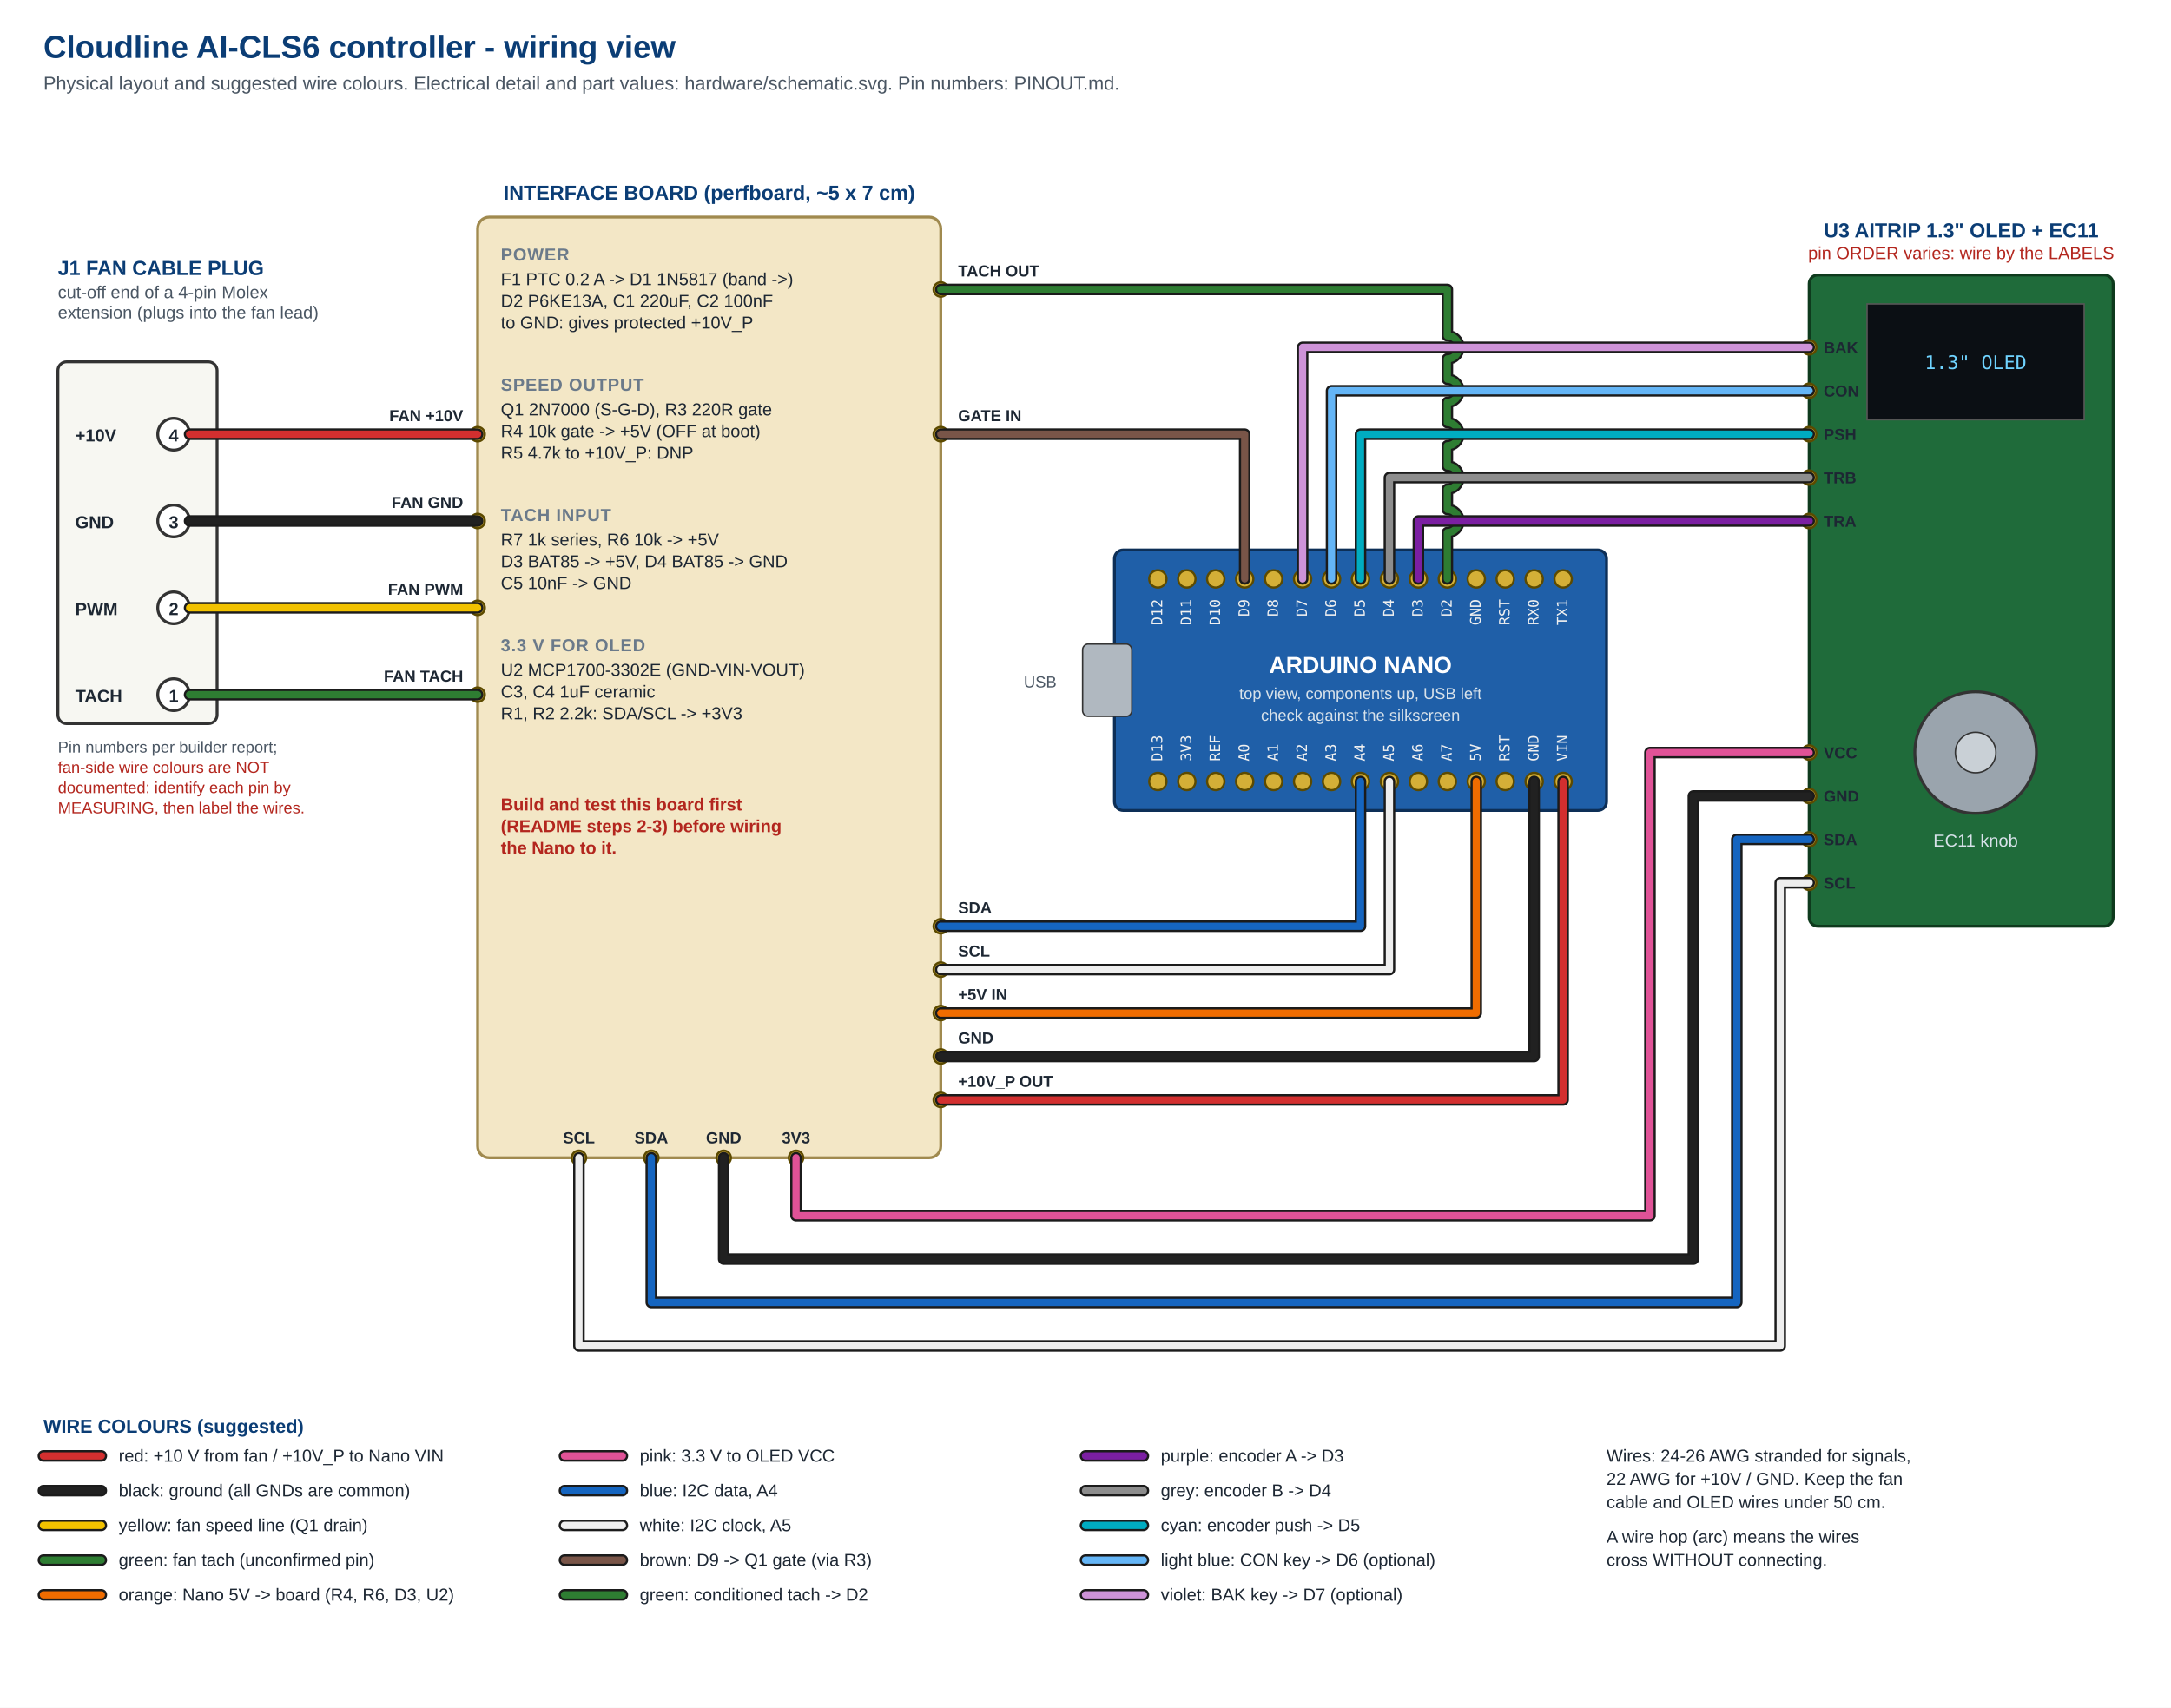
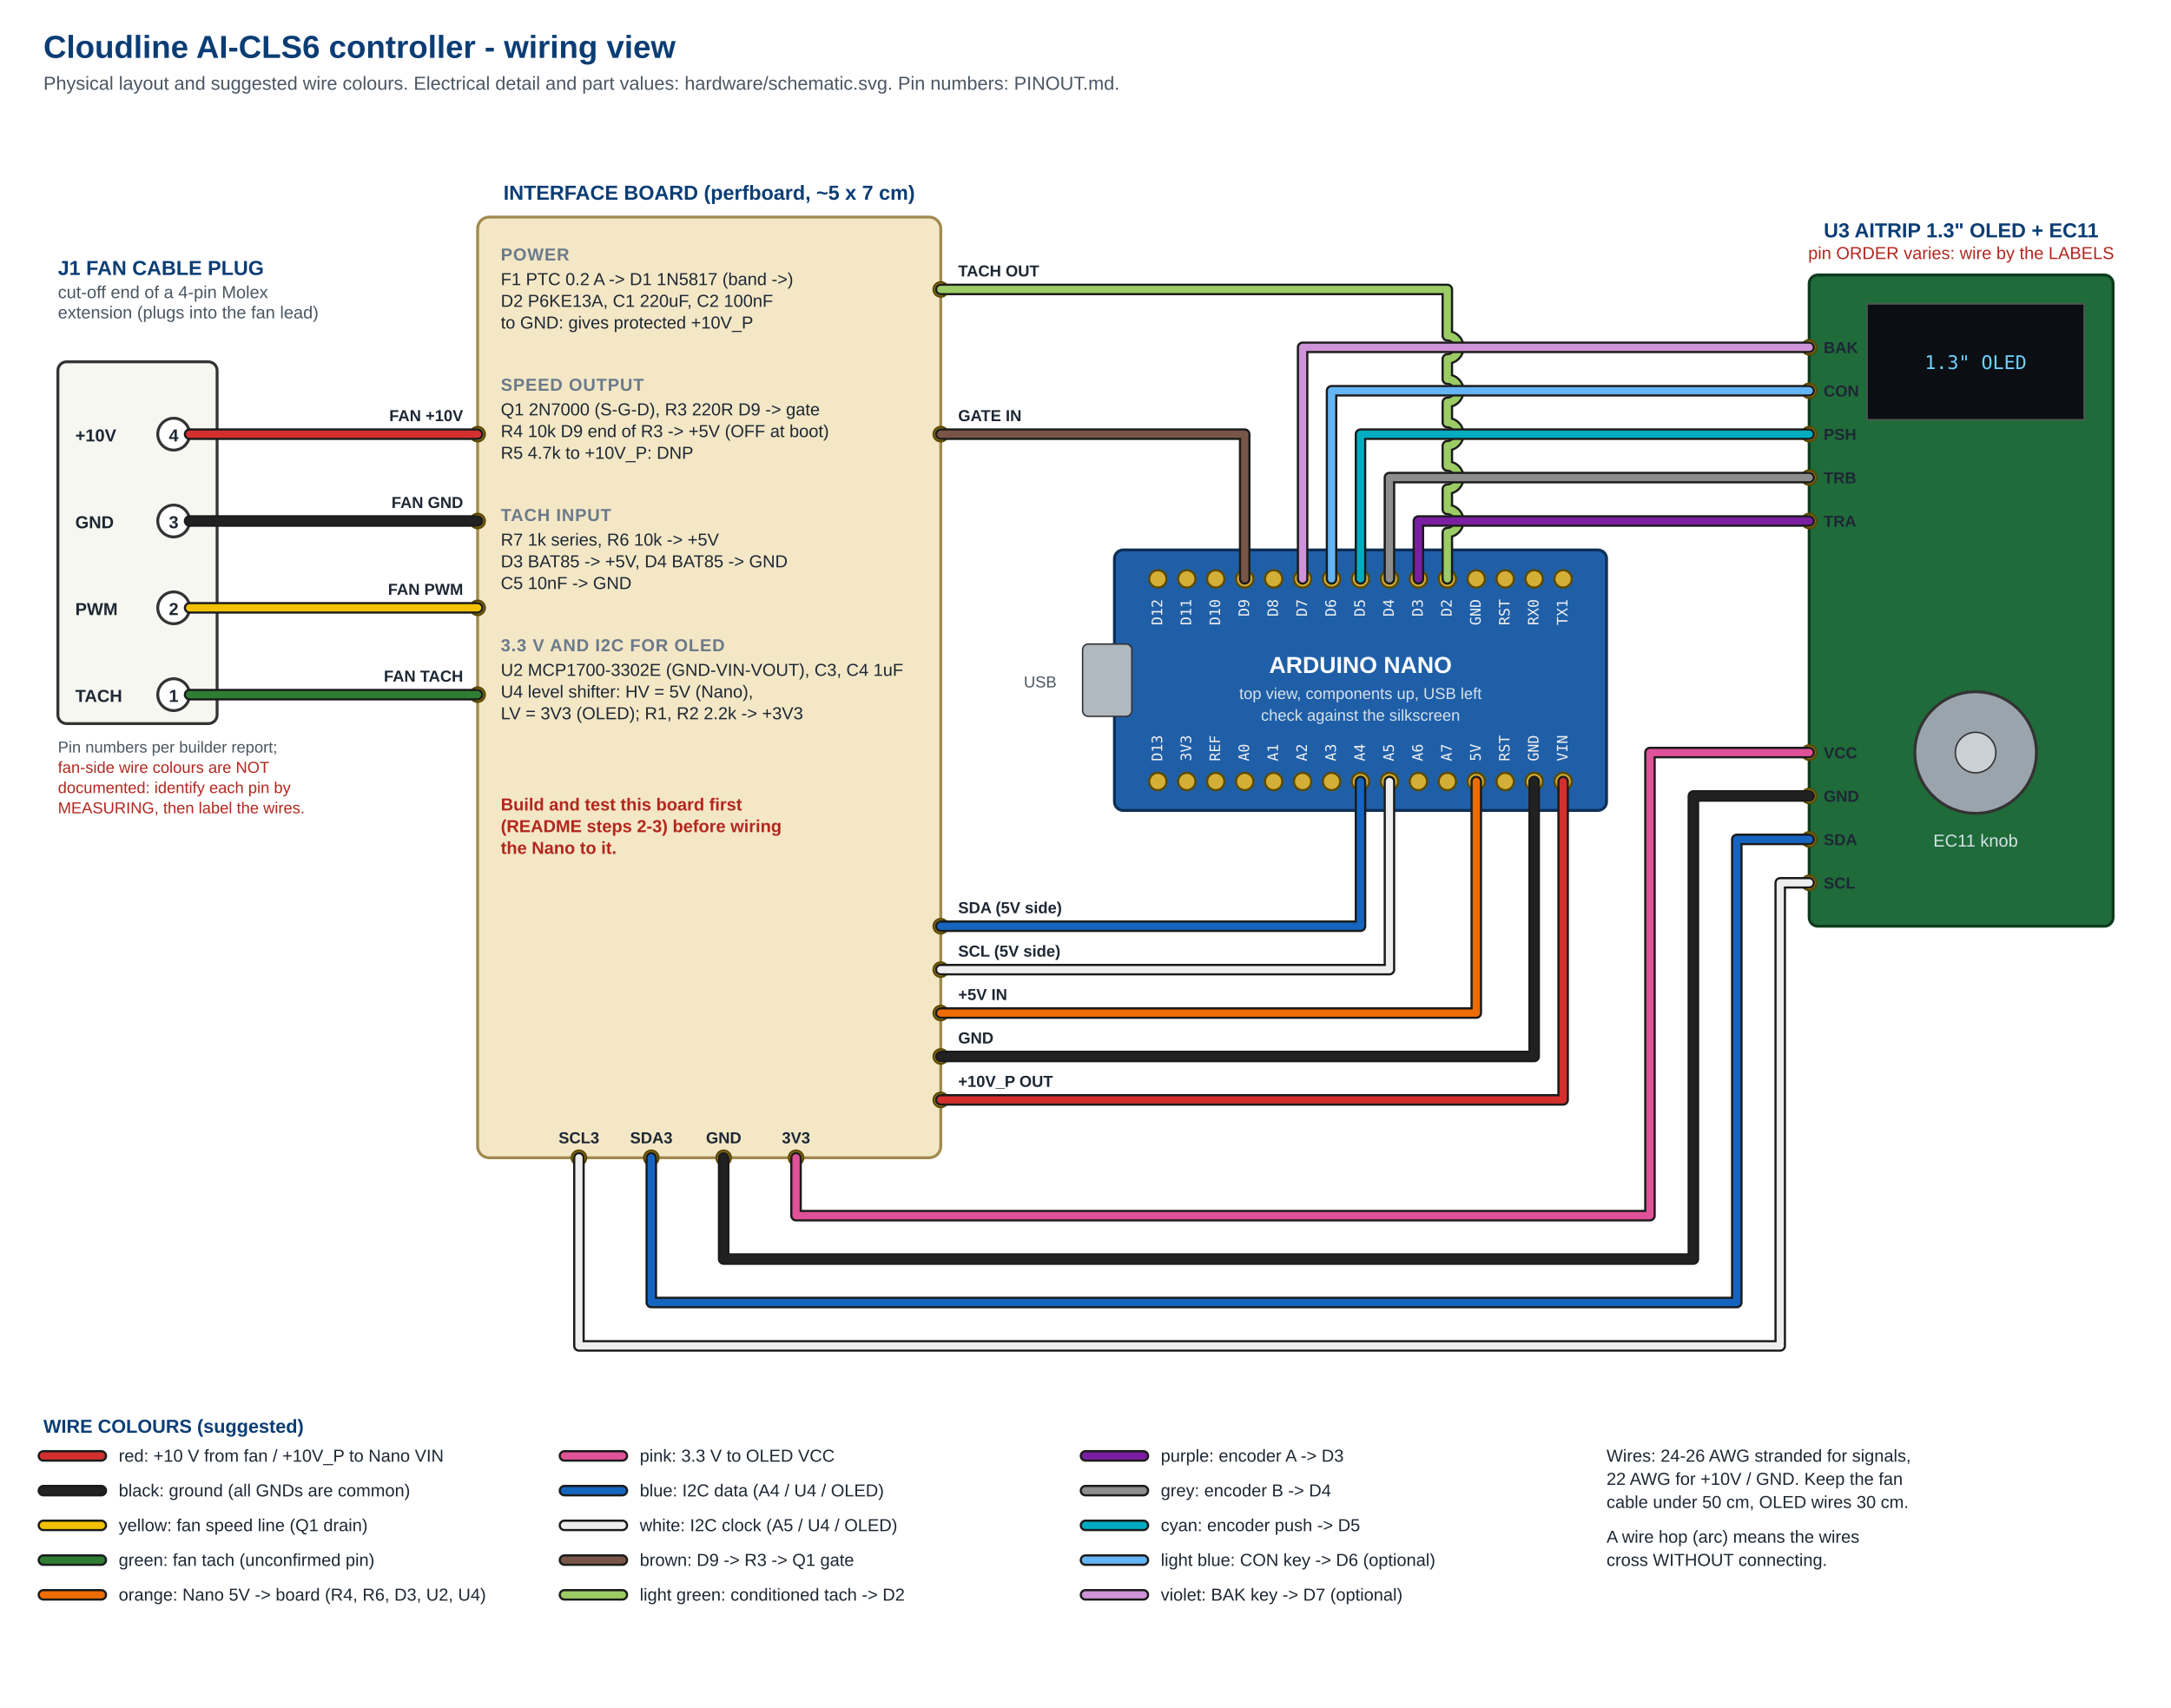
<svg xmlns="http://www.w3.org/2000/svg" width="1500" height="1180" viewBox="0 0 1500 1180">
  <style>
  text { font-family: "Helvetica Neue", Arial, sans-serif; }
  .t { fill: #1d2733; }
  .title { fill: #0b3d75; }
  .sub { fill: #4a5663; }
  .ref { fill: #0b3d75; }
  .sec { fill: #6b7a8a; letter-spacing: 0.5px; }
  .warn { fill: #b3261e; }
  .num { fill: #1d2733; }
  .term { fill: #1d2733; font-weight: bold; }
  .pinv { fill: #f0f0f0; font-family: Menlo, Consolas, monospace; }
  .chip { fill: #ffffff; }
  .chipsub { fill: #d8e2ea; }
  .oled { fill: #6fd3ff; font-family: Menlo, Consolas, monospace; }
  .board { fill: #f3e7c6; stroke: #a08a4f; stroke-width: 2; }
  .plug { fill: #f7f7f2; stroke: #333; stroke-width: 2; }
  .nano { fill: #1f5fa8; stroke: #0d2f57; stroke-width: 2; }
  .pcb { fill: #1f6b3a; stroke: #0e3a1d; stroke-width: 2; }
</style>
  <rect fill="#ffffff" width="1500" height="1180" />
  <text x="30" y="40" font-size="22" text-anchor="start" font-weight="bold" class="title">Cloudline AI-CLS6 controller - wiring view</text>
  <text x="30" y="62" font-size="13" text-anchor="start" font-weight="normal" class="sub">Physical layout and suggested wire colours. Electrical detail and part values: hardware/schematic.svg. Pin numbers: PINOUT.md.</text>
  <text x="40" y="190" font-size="14" text-anchor="start" font-weight="bold" class="ref">J1  FAN CABLE PLUG</text>
  <text x="40" y="206" font-size="12" text-anchor="start" font-weight="normal" class="sub">cut-off end of a 4-pin Molex</text>
  <text x="40" y="220" font-size="12" text-anchor="start" font-weight="normal" class="sub">extension (plugs into the fan lead)</text>
  <rect x="40" y="250" width="110" height="250" rx="6" class="plug" />
  <circle cx="120" cy="300" r="11" fill="#fff" stroke="#333" stroke-width="2" />
  <text x="120" y="305" font-size="12" text-anchor="middle" font-weight="bold" class="num">4</text>
  <text x="52" y="305" font-size="12" text-anchor="start" font-weight="bold" class="t">+10V</text>
  <circle cx="120" cy="360" r="11" fill="#fff" stroke="#333" stroke-width="2" />
  <text x="120" y="365" font-size="12" text-anchor="middle" font-weight="bold" class="num">3</text>
  <text x="52" y="365" font-size="12" text-anchor="start" font-weight="bold" class="t">GND</text>
  <circle cx="120" cy="420" r="11" fill="#fff" stroke="#333" stroke-width="2" />
  <text x="120" y="425" font-size="12" text-anchor="middle" font-weight="bold" class="num">2</text>
  <text x="52" y="425" font-size="12" text-anchor="start" font-weight="bold" class="t">PWM</text>
  <circle cx="120" cy="480" r="11" fill="#fff" stroke="#333" stroke-width="2" />
  <text x="120" y="485" font-size="12" text-anchor="middle" font-weight="bold" class="num">1</text>
  <text x="52" y="485" font-size="12" text-anchor="start" font-weight="bold" class="t">TACH</text>
  <text x="40" y="520" font-size="11" text-anchor="start" font-weight="normal" class="sub">Pin numbers per builder report;</text>
  <text x="40" y="534" font-size="11" text-anchor="start" font-weight="normal" class="warn">fan-side wire colours are NOT</text>
  <text x="40" y="548" font-size="11" text-anchor="start" font-weight="normal" class="warn">documented: identify each pin by</text>
  <text x="40" y="562" font-size="11" text-anchor="start" font-weight="normal" class="warn">MEASURING, then label the wires.</text>
  <rect x="330" y="150" width="320" height="650" rx="8" class="board" />
  <text x="490.0" y="138" font-size="14" text-anchor="middle" font-weight="bold" class="ref">INTERFACE BOARD (perfboard, ~5 x 7 cm)</text>
  <text x="346" y="180" font-size="12" text-anchor="start" font-weight="bold" class="sec">POWER</text>
  <text x="346" y="197" font-size="12" text-anchor="start" font-weight="normal" class="t">F1 PTC 0.2 A  -&gt;  D1 1N5817 (band -&gt;)</text>
  <text x="346" y="212" font-size="12" text-anchor="start" font-weight="normal" class="t">D2 P6KE13A, C1 220uF, C2 100nF</text>
  <text x="346" y="227" font-size="12" text-anchor="start" font-weight="normal" class="t">to GND: gives protected +10V_P</text>
  <text x="346" y="270" font-size="12" text-anchor="start" font-weight="bold" class="sec">SPEED OUTPUT</text>
-   <text x="346" y="287" font-size="12" text-anchor="start" font-weight="normal" class="t">Q1 2N7000 (S-G-D), R3 220R gate</text>
-   <text x="346" y="302" font-size="12" text-anchor="start" font-weight="normal" class="t">R4 10k gate -&gt; +5V (OFF at boot)</text>
+   <text x="346" y="287" font-size="12" text-anchor="start" font-weight="normal" class="t">Q1 2N7000 (S-G-D), R3 220R D9 -&gt; gate</text>
+   <text x="346" y="302" font-size="12" text-anchor="start" font-weight="normal" class="t">R4 10k D9 end of R3 -&gt; +5V (OFF at boot)</text>
  <text x="346" y="317" font-size="12" text-anchor="start" font-weight="normal" class="t">R5 4.7k to +10V_P: DNP</text>
  <text x="346" y="360" font-size="12" text-anchor="start" font-weight="bold" class="sec">TACH INPUT</text>
  <text x="346" y="377" font-size="12" text-anchor="start" font-weight="normal" class="t">R7 1k series, R6 10k -&gt; +5V</text>
  <text x="346" y="392" font-size="12" text-anchor="start" font-weight="normal" class="t">D3 BAT85 -&gt; +5V, D4 BAT85 -&gt; GND</text>
  <text x="346" y="407" font-size="12" text-anchor="start" font-weight="normal" class="t">C5 10nF -&gt; GND</text>
-   <text x="346" y="450" font-size="12" text-anchor="start" font-weight="bold" class="sec">3.3 V FOR OLED</text>
-   <text x="346" y="467" font-size="12" text-anchor="start" font-weight="normal" class="t">U2 MCP1700-3302E (GND-VIN-VOUT)</text>
-   <text x="346" y="482" font-size="12" text-anchor="start" font-weight="normal" class="t">C3, C4 1uF ceramic</text>
-   <text x="346" y="497" font-size="12" text-anchor="start" font-weight="normal" class="t">R1, R2 2.2k: SDA/SCL -&gt; +3V3</text>
+   <text x="346" y="450" font-size="12" text-anchor="start" font-weight="bold" class="sec">3.3 V AND I2C FOR OLED</text>
+   <text x="346" y="467" font-size="12" text-anchor="start" font-weight="normal" class="t">U2 MCP1700-3302E (GND-VIN-VOUT), C3, C4 1uF</text>
+   <text x="346" y="482" font-size="12" text-anchor="start" font-weight="normal" class="t">U4 level shifter: HV = 5V (Nano),</text>
+   <text x="346" y="497" font-size="12" text-anchor="start" font-weight="normal" class="t">LV = 3V3 (OLED); R1, R2 2.2k -&gt; +3V3</text>
  <text x="346" y="560" font-size="12" text-anchor="start" font-weight="bold" class="warn">Build and test this board first</text>
  <text x="346" y="575" font-size="12" text-anchor="start" font-weight="bold" class="warn">(README steps 2-3) before wiring</text>
  <text x="346" y="590" font-size="12" text-anchor="start" font-weight="bold" class="warn">the Nano to it.</text>
  <circle cx="330" cy="300" r="5" fill="#d4af37" stroke="#5c4a00" stroke-width="1.5" />
  <text x="320" y="291" font-size="11" text-anchor="end" font-weight="normal" class="term">FAN +10V</text>
  <circle cx="330" cy="360" r="5" fill="#d4af37" stroke="#5c4a00" stroke-width="1.5" />
  <text x="320" y="351" font-size="11" text-anchor="end" font-weight="normal" class="term">FAN GND</text>
  <circle cx="330" cy="420" r="5" fill="#d4af37" stroke="#5c4a00" stroke-width="1.5" />
  <text x="320" y="411" font-size="11" text-anchor="end" font-weight="normal" class="term">FAN PWM</text>
  <circle cx="330" cy="480" r="5" fill="#d4af37" stroke="#5c4a00" stroke-width="1.5" />
  <text x="320" y="471" font-size="11" text-anchor="end" font-weight="normal" class="term">FAN TACH</text>
  <circle cx="650" cy="200" r="5" fill="#d4af37" stroke="#5c4a00" stroke-width="1.5" />
  <text x="662" y="191" font-size="11" text-anchor="start" font-weight="normal" class="term">TACH OUT</text>
  <circle cx="650" cy="300" r="5" fill="#d4af37" stroke="#5c4a00" stroke-width="1.5" />
  <text x="662" y="291" font-size="11" text-anchor="start" font-weight="normal" class="term">GATE IN</text>
  <circle cx="650" cy="640" r="5" fill="#d4af37" stroke="#5c4a00" stroke-width="1.5" />
-   <text x="662" y="631" font-size="11" text-anchor="start" font-weight="normal" class="term">SDA</text>
+   <text x="662" y="631" font-size="11" text-anchor="start" font-weight="normal" class="term">SDA (5V side)</text>
  <circle cx="650" cy="670" r="5" fill="#d4af37" stroke="#5c4a00" stroke-width="1.5" />
-   <text x="662" y="661" font-size="11" text-anchor="start" font-weight="normal" class="term">SCL</text>
+   <text x="662" y="661" font-size="11" text-anchor="start" font-weight="normal" class="term">SCL (5V side)</text>
  <circle cx="650" cy="700" r="5" fill="#d4af37" stroke="#5c4a00" stroke-width="1.5" />
  <text x="662" y="691" font-size="11" text-anchor="start" font-weight="normal" class="term">+5V IN</text>
  <circle cx="650" cy="730" r="5" fill="#d4af37" stroke="#5c4a00" stroke-width="1.5" />
  <text x="662" y="721" font-size="11" text-anchor="start" font-weight="normal" class="term">GND</text>
  <circle cx="650" cy="760" r="5" fill="#d4af37" stroke="#5c4a00" stroke-width="1.5" />
  <text x="662" y="751" font-size="11" text-anchor="start" font-weight="normal" class="term">+10V_P OUT</text>
  <circle cx="550" cy="800" r="5" fill="#d4af37" stroke="#5c4a00" stroke-width="1.5" />
  <text x="550" y="790" font-size="11" text-anchor="middle" font-weight="normal" class="term">3V3</text>
  <circle cx="500" cy="800" r="5" fill="#d4af37" stroke="#5c4a00" stroke-width="1.5" />
  <text x="500" y="790" font-size="11" text-anchor="middle" font-weight="normal" class="term">GND</text>
  <circle cx="450" cy="800" r="5" fill="#d4af37" stroke="#5c4a00" stroke-width="1.5" />
-   <text x="450" y="790" font-size="11" text-anchor="middle" font-weight="normal" class="term">SDA</text>
+   <text x="450" y="790" font-size="11" text-anchor="middle" font-weight="normal" class="term">SDA3</text>
  <circle cx="400" cy="800" r="5" fill="#d4af37" stroke="#5c4a00" stroke-width="1.5" />
-   <text x="400" y="790" font-size="11" text-anchor="middle" font-weight="normal" class="term">SCL</text>
+   <text x="400" y="790" font-size="11" text-anchor="middle" font-weight="normal" class="term">SCL3</text>
  <path d="M131,300 L330,300" fill="none" stroke="#1b1b1b" stroke-width="8" stroke-linejoin="round" stroke-linecap="round" />
  <path d="M131,300 L330,300" fill="none" stroke="#d32f2f" stroke-width="5" stroke-linejoin="round" stroke-linecap="round" />
  <path d="M131,360 L330,360" fill="none" stroke="#1b1b1b" stroke-width="8" stroke-linejoin="round" stroke-linecap="round" />
  <path d="M131,360 L330,360" fill="none" stroke="#212121" stroke-width="5" stroke-linejoin="round" stroke-linecap="round" />
  <path d="M131,420 L330,420" fill="none" stroke="#1b1b1b" stroke-width="8" stroke-linejoin="round" stroke-linecap="round" />
  <path d="M131,420 L330,420" fill="none" stroke="#f2c200" stroke-width="5" stroke-linejoin="round" stroke-linecap="round" />
  <path d="M131,480 L330,480" fill="none" stroke="#1b1b1b" stroke-width="8" stroke-linejoin="round" stroke-linecap="round" />
  <path d="M131,480 L330,480" fill="none" stroke="#2e7d32" stroke-width="5" stroke-linejoin="round" stroke-linecap="round" />
  <rect x="770" y="380" width="340" height="180" rx="6" class="nano" />
  <rect x="748" y="445" width="34" height="50" rx="4" fill="#b0b8c0" stroke="#333" />
  <text x="730" y="475" font-size="11" text-anchor="end" font-weight="normal" class="sub">USB</text>
  <text x="940.0" y="465" font-size="16" text-anchor="middle" font-weight="bold" class="chip">ARDUINO NANO</text>
  <text x="940.0" y="483" font-size="11" text-anchor="middle" font-weight="normal" class="chipsub">top view, components up, USB left</text>
  <text x="940.0" y="498" font-size="11" text-anchor="middle" font-weight="normal" class="chipsub">check against the silkscreen</text>
  <circle cx="800" cy="400" r="6" fill="#d4af37" stroke="#5c4a00" stroke-width="1.5" />
  <text x="803" y="414" font-size="10" class="pinv" transform="rotate(-90 803 414)" text-anchor="end">D12</text>
  <circle cx="820" cy="400" r="6" fill="#d4af37" stroke="#5c4a00" stroke-width="1.5" />
  <text x="823" y="414" font-size="10" class="pinv" transform="rotate(-90 823 414)" text-anchor="end">D11</text>
  <circle cx="840" cy="400" r="6" fill="#d4af37" stroke="#5c4a00" stroke-width="1.5" />
  <text x="843" y="414" font-size="10" class="pinv" transform="rotate(-90 843 414)" text-anchor="end">D10</text>
  <circle cx="860" cy="400" r="6" fill="#d4af37" stroke="#5c4a00" stroke-width="1.5" />
  <text x="863" y="414" font-size="10" class="pinv" transform="rotate(-90 863 414)" text-anchor="end">D9</text>
  <circle cx="880" cy="400" r="6" fill="#d4af37" stroke="#5c4a00" stroke-width="1.5" />
  <text x="883" y="414" font-size="10" class="pinv" transform="rotate(-90 883 414)" text-anchor="end">D8</text>
  <circle cx="900" cy="400" r="6" fill="#d4af37" stroke="#5c4a00" stroke-width="1.5" />
  <text x="903" y="414" font-size="10" class="pinv" transform="rotate(-90 903 414)" text-anchor="end">D7</text>
  <circle cx="920" cy="400" r="6" fill="#d4af37" stroke="#5c4a00" stroke-width="1.5" />
  <text x="923" y="414" font-size="10" class="pinv" transform="rotate(-90 923 414)" text-anchor="end">D6</text>
  <circle cx="940" cy="400" r="6" fill="#d4af37" stroke="#5c4a00" stroke-width="1.5" />
  <text x="943" y="414" font-size="10" class="pinv" transform="rotate(-90 943 414)" text-anchor="end">D5</text>
  <circle cx="960" cy="400" r="6" fill="#d4af37" stroke="#5c4a00" stroke-width="1.5" />
  <text x="963" y="414" font-size="10" class="pinv" transform="rotate(-90 963 414)" text-anchor="end">D4</text>
  <circle cx="980" cy="400" r="6" fill="#d4af37" stroke="#5c4a00" stroke-width="1.5" />
  <text x="983" y="414" font-size="10" class="pinv" transform="rotate(-90 983 414)" text-anchor="end">D3</text>
  <circle cx="1000" cy="400" r="6" fill="#d4af37" stroke="#5c4a00" stroke-width="1.5" />
  <text x="1003" y="414" font-size="10" class="pinv" transform="rotate(-90 1003 414)" text-anchor="end">D2</text>
  <circle cx="1020" cy="400" r="6" fill="#d4af37" stroke="#5c4a00" stroke-width="1.5" />
  <text x="1023" y="414" font-size="10" class="pinv" transform="rotate(-90 1023 414)" text-anchor="end">GND</text>
  <circle cx="1040" cy="400" r="6" fill="#d4af37" stroke="#5c4a00" stroke-width="1.5" />
  <text x="1043" y="414" font-size="10" class="pinv" transform="rotate(-90 1043 414)" text-anchor="end">RST</text>
  <circle cx="1060" cy="400" r="6" fill="#d4af37" stroke="#5c4a00" stroke-width="1.5" />
  <text x="1063" y="414" font-size="10" class="pinv" transform="rotate(-90 1063 414)" text-anchor="end">RX0</text>
  <circle cx="1080" cy="400" r="6" fill="#d4af37" stroke="#5c4a00" stroke-width="1.5" />
  <text x="1083" y="414" font-size="10" class="pinv" transform="rotate(-90 1083 414)" text-anchor="end">TX1</text>
  <circle cx="800" cy="540" r="6" fill="#d4af37" stroke="#5c4a00" stroke-width="1.5" />
  <text x="803" y="526" font-size="10" class="pinv" transform="rotate(-90 803 526)" text-anchor="start">D13</text>
  <circle cx="820" cy="540" r="6" fill="#d4af37" stroke="#5c4a00" stroke-width="1.5" />
  <text x="823" y="526" font-size="10" class="pinv" transform="rotate(-90 823 526)" text-anchor="start">3V3</text>
  <circle cx="840" cy="540" r="6" fill="#d4af37" stroke="#5c4a00" stroke-width="1.5" />
  <text x="843" y="526" font-size="10" class="pinv" transform="rotate(-90 843 526)" text-anchor="start">REF</text>
  <circle cx="860" cy="540" r="6" fill="#d4af37" stroke="#5c4a00" stroke-width="1.5" />
  <text x="863" y="526" font-size="10" class="pinv" transform="rotate(-90 863 526)" text-anchor="start">A0</text>
  <circle cx="880" cy="540" r="6" fill="#d4af37" stroke="#5c4a00" stroke-width="1.5" />
  <text x="883" y="526" font-size="10" class="pinv" transform="rotate(-90 883 526)" text-anchor="start">A1</text>
  <circle cx="900" cy="540" r="6" fill="#d4af37" stroke="#5c4a00" stroke-width="1.5" />
  <text x="903" y="526" font-size="10" class="pinv" transform="rotate(-90 903 526)" text-anchor="start">A2</text>
  <circle cx="920" cy="540" r="6" fill="#d4af37" stroke="#5c4a00" stroke-width="1.5" />
  <text x="923" y="526" font-size="10" class="pinv" transform="rotate(-90 923 526)" text-anchor="start">A3</text>
  <circle cx="940" cy="540" r="6" fill="#d4af37" stroke="#5c4a00" stroke-width="1.5" />
  <text x="943" y="526" font-size="10" class="pinv" transform="rotate(-90 943 526)" text-anchor="start">A4</text>
  <circle cx="960" cy="540" r="6" fill="#d4af37" stroke="#5c4a00" stroke-width="1.5" />
  <text x="963" y="526" font-size="10" class="pinv" transform="rotate(-90 963 526)" text-anchor="start">A5</text>
  <circle cx="980" cy="540" r="6" fill="#d4af37" stroke="#5c4a00" stroke-width="1.5" />
  <text x="983" y="526" font-size="10" class="pinv" transform="rotate(-90 983 526)" text-anchor="start">A6</text>
  <circle cx="1000" cy="540" r="6" fill="#d4af37" stroke="#5c4a00" stroke-width="1.5" />
  <text x="1003" y="526" font-size="10" class="pinv" transform="rotate(-90 1003 526)" text-anchor="start">A7</text>
  <circle cx="1020" cy="540" r="6" fill="#d4af37" stroke="#5c4a00" stroke-width="1.5" />
  <text x="1023" y="526" font-size="10" class="pinv" transform="rotate(-90 1023 526)" text-anchor="start">5V</text>
  <circle cx="1040" cy="540" r="6" fill="#d4af37" stroke="#5c4a00" stroke-width="1.5" />
  <text x="1043" y="526" font-size="10" class="pinv" transform="rotate(-90 1043 526)" text-anchor="start">RST</text>
  <circle cx="1060" cy="540" r="6" fill="#d4af37" stroke="#5c4a00" stroke-width="1.5" />
  <text x="1063" y="526" font-size="10" class="pinv" transform="rotate(-90 1063 526)" text-anchor="start">GND</text>
  <circle cx="1080" cy="540" r="6" fill="#d4af37" stroke="#5c4a00" stroke-width="1.5" />
  <text x="1083" y="526" font-size="10" class="pinv" transform="rotate(-90 1083 526)" text-anchor="start">VIN</text>
  <rect x="1250" y="190" width="210" height="450" rx="6" class="pcb" />
  <rect x="1290" y="210" width="150" height="80" fill="#0b0f14" stroke="#555" />
  <text x="1365" y="255" font-size="13" text-anchor="middle" font-weight="normal" class="oled">1.3" OLED</text>
  <circle cx="1365" cy="520" r="42" fill="#9aa4ad" stroke="#333" stroke-width="2" />
  <circle cx="1365" cy="520" r="14" fill="#c9d0d6" stroke="#333" />
  <text x="1365" y="585" font-size="12" text-anchor="middle" font-weight="normal" class="chipsub">EC11 knob</text>
  <text x="1355.0" y="164" font-size="14" text-anchor="middle" font-weight="bold" class="ref">U3  AITRIP 1.3" OLED + EC11</text>
  <text x="1355.0" y="179" font-size="12" text-anchor="middle" font-weight="normal" class="warn">pin ORDER varies: wire by the LABELS</text>
  <circle cx="1250" cy="240" r="5" fill="#d4af37" stroke="#5c4a00" stroke-width="1.5" />
  <text x="1260" y="244" font-size="11" text-anchor="start" font-weight="normal" class="term">BAK</text>
  <circle cx="1250" cy="270" r="5" fill="#d4af37" stroke="#5c4a00" stroke-width="1.5" />
  <text x="1260" y="274" font-size="11" text-anchor="start" font-weight="normal" class="term">CON</text>
  <circle cx="1250" cy="300" r="5" fill="#d4af37" stroke="#5c4a00" stroke-width="1.5" />
  <text x="1260" y="304" font-size="11" text-anchor="start" font-weight="normal" class="term">PSH</text>
  <circle cx="1250" cy="330" r="5" fill="#d4af37" stroke="#5c4a00" stroke-width="1.5" />
  <text x="1260" y="334" font-size="11" text-anchor="start" font-weight="normal" class="term">TRB</text>
  <circle cx="1250" cy="360" r="5" fill="#d4af37" stroke="#5c4a00" stroke-width="1.5" />
  <text x="1260" y="364" font-size="11" text-anchor="start" font-weight="normal" class="term">TRA</text>
  <circle cx="1250" cy="520" r="5" fill="#d4af37" stroke="#5c4a00" stroke-width="1.5" />
  <text x="1260" y="524" font-size="11" text-anchor="start" font-weight="normal" class="term">VCC</text>
  <circle cx="1250" cy="550" r="5" fill="#d4af37" stroke="#5c4a00" stroke-width="1.5" />
  <text x="1260" y="554" font-size="11" text-anchor="start" font-weight="normal" class="term">GND</text>
  <circle cx="1250" cy="580" r="5" fill="#d4af37" stroke="#5c4a00" stroke-width="1.5" />
  <text x="1260" y="584" font-size="11" text-anchor="start" font-weight="normal" class="term">SDA</text>
  <circle cx="1250" cy="610" r="5" fill="#d4af37" stroke="#5c4a00" stroke-width="1.5" />
  <text x="1260" y="614" font-size="11" text-anchor="start" font-weight="normal" class="term">SCL</text>
  <path d="M650,200 L1000,200 L1000,232 A8,8 0 0,1 1000,248 L1000,262 A8,8 0 0,1 1000,278 L1000,292 A8,8 0 0,1 1000,308 L1000,322 A8,8 0 0,1 1000,338 L1000,352 A8,8 0 0,1 1000,368 L1000,400" fill="none" stroke="#1b1b1b" stroke-width="8" stroke-linejoin="round" stroke-linecap="round" />
-   <path d="M650,200 L1000,200 L1000,232 A8,8 0 0,1 1000,248 L1000,262 A8,8 0 0,1 1000,278 L1000,292 A8,8 0 0,1 1000,308 L1000,322 A8,8 0 0,1 1000,338 L1000,352 A8,8 0 0,1 1000,368 L1000,400" fill="none" stroke="#2e7d32" stroke-width="5" stroke-linejoin="round" stroke-linecap="round" />
+   <path d="M650,200 L1000,200 L1000,232 A8,8 0 0,1 1000,248 L1000,262 A8,8 0 0,1 1000,278 L1000,292 A8,8 0 0,1 1000,308 L1000,322 A8,8 0 0,1 1000,338 L1000,352 A8,8 0 0,1 1000,368 L1000,400" fill="none" stroke="#9ccc65" stroke-width="5" stroke-linejoin="round" stroke-linecap="round" />
  <path d="M650,300 L860,300 L860,400" fill="none" stroke="#1b1b1b" stroke-width="8" stroke-linejoin="round" stroke-linecap="round" />
  <path d="M650,300 L860,300 L860,400" fill="none" stroke="#795548" stroke-width="5" stroke-linejoin="round" stroke-linecap="round" />
  <path d="M940,540 L940,640 L650,640" fill="none" stroke="#1b1b1b" stroke-width="8" stroke-linejoin="round" stroke-linecap="round" />
  <path d="M940,540 L940,640 L650,640" fill="none" stroke="#1565c0" stroke-width="5" stroke-linejoin="round" stroke-linecap="round" />
  <path d="M960,540 L960,670 L650,670" fill="none" stroke="#1b1b1b" stroke-width="8" stroke-linejoin="round" stroke-linecap="round" />
  <path d="M960,540 L960,670 L650,670" fill="none" stroke="#eeeeee" stroke-width="5" stroke-linejoin="round" stroke-linecap="round" />
  <path d="M1020,540 L1020,700 L650,700" fill="none" stroke="#1b1b1b" stroke-width="8" stroke-linejoin="round" stroke-linecap="round" />
  <path d="M1020,540 L1020,700 L650,700" fill="none" stroke="#ef6c00" stroke-width="5" stroke-linejoin="round" stroke-linecap="round" />
  <path d="M1060,540 L1060,730 L650,730" fill="none" stroke="#1b1b1b" stroke-width="8" stroke-linejoin="round" stroke-linecap="round" />
  <path d="M1060,540 L1060,730 L650,730" fill="none" stroke="#212121" stroke-width="5" stroke-linejoin="round" stroke-linecap="round" />
  <path d="M1080,540 L1080,760 L650,760" fill="none" stroke="#1b1b1b" stroke-width="8" stroke-linejoin="round" stroke-linecap="round" />
  <path d="M1080,540 L1080,760 L650,760" fill="none" stroke="#d32f2f" stroke-width="5" stroke-linejoin="round" stroke-linecap="round" />
  <path d="M900,400 L900,240 L1250,240" fill="none" stroke="#1b1b1b" stroke-width="8" stroke-linejoin="round" stroke-linecap="round" />
  <path d="M900,400 L900,240 L1250,240" fill="none" stroke="#ce93d8" stroke-width="5" stroke-linejoin="round" stroke-linecap="round" />
  <path d="M920,400 L920,270 L1250,270" fill="none" stroke="#1b1b1b" stroke-width="8" stroke-linejoin="round" stroke-linecap="round" />
  <path d="M920,400 L920,270 L1250,270" fill="none" stroke="#64b5f6" stroke-width="5" stroke-linejoin="round" stroke-linecap="round" />
  <path d="M940,400 L940,300 L1250,300" fill="none" stroke="#1b1b1b" stroke-width="8" stroke-linejoin="round" stroke-linecap="round" />
  <path d="M940,400 L940,300 L1250,300" fill="none" stroke="#00acc1" stroke-width="5" stroke-linejoin="round" stroke-linecap="round" />
  <path d="M960,400 L960,330 L1250,330" fill="none" stroke="#1b1b1b" stroke-width="8" stroke-linejoin="round" stroke-linecap="round" />
  <path d="M960,400 L960,330 L1250,330" fill="none" stroke="#8d8d8d" stroke-width="5" stroke-linejoin="round" stroke-linecap="round" />
  <path d="M980,400 L980,360 L1250,360" fill="none" stroke="#1b1b1b" stroke-width="8" stroke-linejoin="round" stroke-linecap="round" />
  <path d="M980,400 L980,360 L1250,360" fill="none" stroke="#7b1fa2" stroke-width="5" stroke-linejoin="round" stroke-linecap="round" />
  <path d="M550,800 L550,840 L1140,840 L1140,520 L1250,520" fill="none" stroke="#1b1b1b" stroke-width="8" stroke-linejoin="round" stroke-linecap="round" />
  <path d="M550,800 L550,840 L1140,840 L1140,520 L1250,520" fill="none" stroke="#e05297" stroke-width="5" stroke-linejoin="round" stroke-linecap="round" />
  <path d="M500,800 L500,870 L1170,870 L1170,550 L1250,550" fill="none" stroke="#1b1b1b" stroke-width="8" stroke-linejoin="round" stroke-linecap="round" />
  <path d="M500,800 L500,870 L1170,870 L1170,550 L1250,550" fill="none" stroke="#212121" stroke-width="5" stroke-linejoin="round" stroke-linecap="round" />
  <path d="M450,800 L450,900 L1200,900 L1200,580 L1250,580" fill="none" stroke="#1b1b1b" stroke-width="8" stroke-linejoin="round" stroke-linecap="round" />
  <path d="M450,800 L450,900 L1200,900 L1200,580 L1250,580" fill="none" stroke="#1565c0" stroke-width="5" stroke-linejoin="round" stroke-linecap="round" />
  <path d="M400,800 L400,930 L1230,930 L1230,610 L1250,610" fill="none" stroke="#1b1b1b" stroke-width="8" stroke-linejoin="round" stroke-linecap="round" />
  <path d="M400,800 L400,930 L1230,930 L1230,610 L1250,610" fill="none" stroke="#eeeeee" stroke-width="5" stroke-linejoin="round" stroke-linecap="round" />
  <text x="30" y="990" font-size="13" text-anchor="start" font-weight="bold" class="ref">WIRE COLOURS (suggested)</text>
  <line x1="30" y1="1006" x2="70" y2="1006" stroke="#1b1b1b" stroke-width="8" stroke-linecap="round" />
  <line x1="30" y1="1006" x2="70" y2="1006" stroke="#d32f2f" stroke-width="5" stroke-linecap="round" />
  <text x="82" y="1010" font-size="12" text-anchor="start" font-weight="normal" class="t">red: +10 V from fan / +10V_P to Nano VIN</text>
  <line x1="30" y1="1030" x2="70" y2="1030" stroke="#1b1b1b" stroke-width="8" stroke-linecap="round" />
  <line x1="30" y1="1030" x2="70" y2="1030" stroke="#212121" stroke-width="5" stroke-linecap="round" />
  <text x="82" y="1034" font-size="12" text-anchor="start" font-weight="normal" class="t">black: ground (all GNDs are common)</text>
  <line x1="30" y1="1054" x2="70" y2="1054" stroke="#1b1b1b" stroke-width="8" stroke-linecap="round" />
  <line x1="30" y1="1054" x2="70" y2="1054" stroke="#f2c200" stroke-width="5" stroke-linecap="round" />
  <text x="82" y="1058" font-size="12" text-anchor="start" font-weight="normal" class="t">yellow: fan speed line (Q1 drain)</text>
  <line x1="30" y1="1078" x2="70" y2="1078" stroke="#1b1b1b" stroke-width="8" stroke-linecap="round" />
  <line x1="30" y1="1078" x2="70" y2="1078" stroke="#2e7d32" stroke-width="5" stroke-linecap="round" />
  <text x="82" y="1082" font-size="12" text-anchor="start" font-weight="normal" class="t">green: fan tach (unconfirmed pin)</text>
  <line x1="30" y1="1102" x2="70" y2="1102" stroke="#1b1b1b" stroke-width="8" stroke-linecap="round" />
  <line x1="30" y1="1102" x2="70" y2="1102" stroke="#ef6c00" stroke-width="5" stroke-linecap="round" />
-   <text x="82" y="1106" font-size="12" text-anchor="start" font-weight="normal" class="t">orange: Nano 5V -&gt; board (R4, R6, D3, U2)</text>
+   <text x="82" y="1106" font-size="12" text-anchor="start" font-weight="normal" class="t">orange: Nano 5V -&gt; board (R4, R6, D3, U2, U4)</text>
  <line x1="390" y1="1006" x2="430" y2="1006" stroke="#1b1b1b" stroke-width="8" stroke-linecap="round" />
  <line x1="390" y1="1006" x2="430" y2="1006" stroke="#e05297" stroke-width="5" stroke-linecap="round" />
  <text x="442" y="1010" font-size="12" text-anchor="start" font-weight="normal" class="t">pink: 3.3 V to OLED VCC</text>
  <line x1="390" y1="1030" x2="430" y2="1030" stroke="#1b1b1b" stroke-width="8" stroke-linecap="round" />
  <line x1="390" y1="1030" x2="430" y2="1030" stroke="#1565c0" stroke-width="5" stroke-linecap="round" />
-   <text x="442" y="1034" font-size="12" text-anchor="start" font-weight="normal" class="t">blue: I2C data, A4</text>
+   <text x="442" y="1034" font-size="12" text-anchor="start" font-weight="normal" class="t">blue: I2C data (A4 / U4 / OLED)</text>
  <line x1="390" y1="1054" x2="430" y2="1054" stroke="#1b1b1b" stroke-width="8" stroke-linecap="round" />
  <line x1="390" y1="1054" x2="430" y2="1054" stroke="#eeeeee" stroke-width="5" stroke-linecap="round" />
-   <text x="442" y="1058" font-size="12" text-anchor="start" font-weight="normal" class="t">white: I2C clock, A5</text>
+   <text x="442" y="1058" font-size="12" text-anchor="start" font-weight="normal" class="t">white: I2C clock (A5 / U4 / OLED)</text>
  <line x1="390" y1="1078" x2="430" y2="1078" stroke="#1b1b1b" stroke-width="8" stroke-linecap="round" />
  <line x1="390" y1="1078" x2="430" y2="1078" stroke="#795548" stroke-width="5" stroke-linecap="round" />
-   <text x="442" y="1082" font-size="12" text-anchor="start" font-weight="normal" class="t">brown: D9 -&gt; Q1 gate (via R3)</text>
+   <text x="442" y="1082" font-size="12" text-anchor="start" font-weight="normal" class="t">brown: D9 -&gt; R3 -&gt; Q1 gate</text>
  <line x1="390" y1="1102" x2="430" y2="1102" stroke="#1b1b1b" stroke-width="8" stroke-linecap="round" />
-   <line x1="390" y1="1102" x2="430" y2="1102" stroke="#2e7d32" stroke-width="5" stroke-linecap="round" />
-   <text x="442" y="1106" font-size="12" text-anchor="start" font-weight="normal" class="t">green: conditioned tach -&gt; D2</text>
+   <line x1="390" y1="1102" x2="430" y2="1102" stroke="#9ccc65" stroke-width="5" stroke-linecap="round" />
+   <text x="442" y="1106" font-size="12" text-anchor="start" font-weight="normal" class="t">light green: conditioned tach -&gt; D2</text>
  <line x1="750" y1="1006" x2="790" y2="1006" stroke="#1b1b1b" stroke-width="8" stroke-linecap="round" />
  <line x1="750" y1="1006" x2="790" y2="1006" stroke="#7b1fa2" stroke-width="5" stroke-linecap="round" />
  <text x="802" y="1010" font-size="12" text-anchor="start" font-weight="normal" class="t">purple: encoder A -&gt; D3</text>
  <line x1="750" y1="1030" x2="790" y2="1030" stroke="#1b1b1b" stroke-width="8" stroke-linecap="round" />
  <line x1="750" y1="1030" x2="790" y2="1030" stroke="#8d8d8d" stroke-width="5" stroke-linecap="round" />
  <text x="802" y="1034" font-size="12" text-anchor="start" font-weight="normal" class="t">grey: encoder B -&gt; D4</text>
  <line x1="750" y1="1054" x2="790" y2="1054" stroke="#1b1b1b" stroke-width="8" stroke-linecap="round" />
  <line x1="750" y1="1054" x2="790" y2="1054" stroke="#00acc1" stroke-width="5" stroke-linecap="round" />
  <text x="802" y="1058" font-size="12" text-anchor="start" font-weight="normal" class="t">cyan: encoder push -&gt; D5</text>
  <line x1="750" y1="1078" x2="790" y2="1078" stroke="#1b1b1b" stroke-width="8" stroke-linecap="round" />
  <line x1="750" y1="1078" x2="790" y2="1078" stroke="#64b5f6" stroke-width="5" stroke-linecap="round" />
  <text x="802" y="1082" font-size="12" text-anchor="start" font-weight="normal" class="t">light blue: CON key -&gt; D6 (optional)</text>
  <line x1="750" y1="1102" x2="790" y2="1102" stroke="#1b1b1b" stroke-width="8" stroke-linecap="round" />
  <line x1="750" y1="1102" x2="790" y2="1102" stroke="#ce93d8" stroke-width="5" stroke-linecap="round" />
  <text x="802" y="1106" font-size="12" text-anchor="start" font-weight="normal" class="t">violet: BAK key -&gt; D7 (optional)</text>
  <text x="1110" y="1010" font-size="12" text-anchor="start" font-weight="normal" class="t">Wires: 24-26 AWG stranded for signals,</text>
  <text x="1110" y="1026" font-size="12" text-anchor="start" font-weight="normal" class="t">22 AWG for +10V / GND. Keep the fan</text>
-   <text x="1110" y="1042" font-size="12" text-anchor="start" font-weight="normal" class="t">cable and OLED wires under 50 cm.</text>
+   <text x="1110" y="1042" font-size="12" text-anchor="start" font-weight="normal" class="t">cable under 50 cm, OLED wires 30 cm.</text>
  <text x="1110" y="1066" font-size="12" text-anchor="start" font-weight="normal" class="t">A wire hop (arc) means the wires</text>
  <text x="1110" y="1082" font-size="12" text-anchor="start" font-weight="normal" class="t">cross WITHOUT connecting.</text>
</svg>
